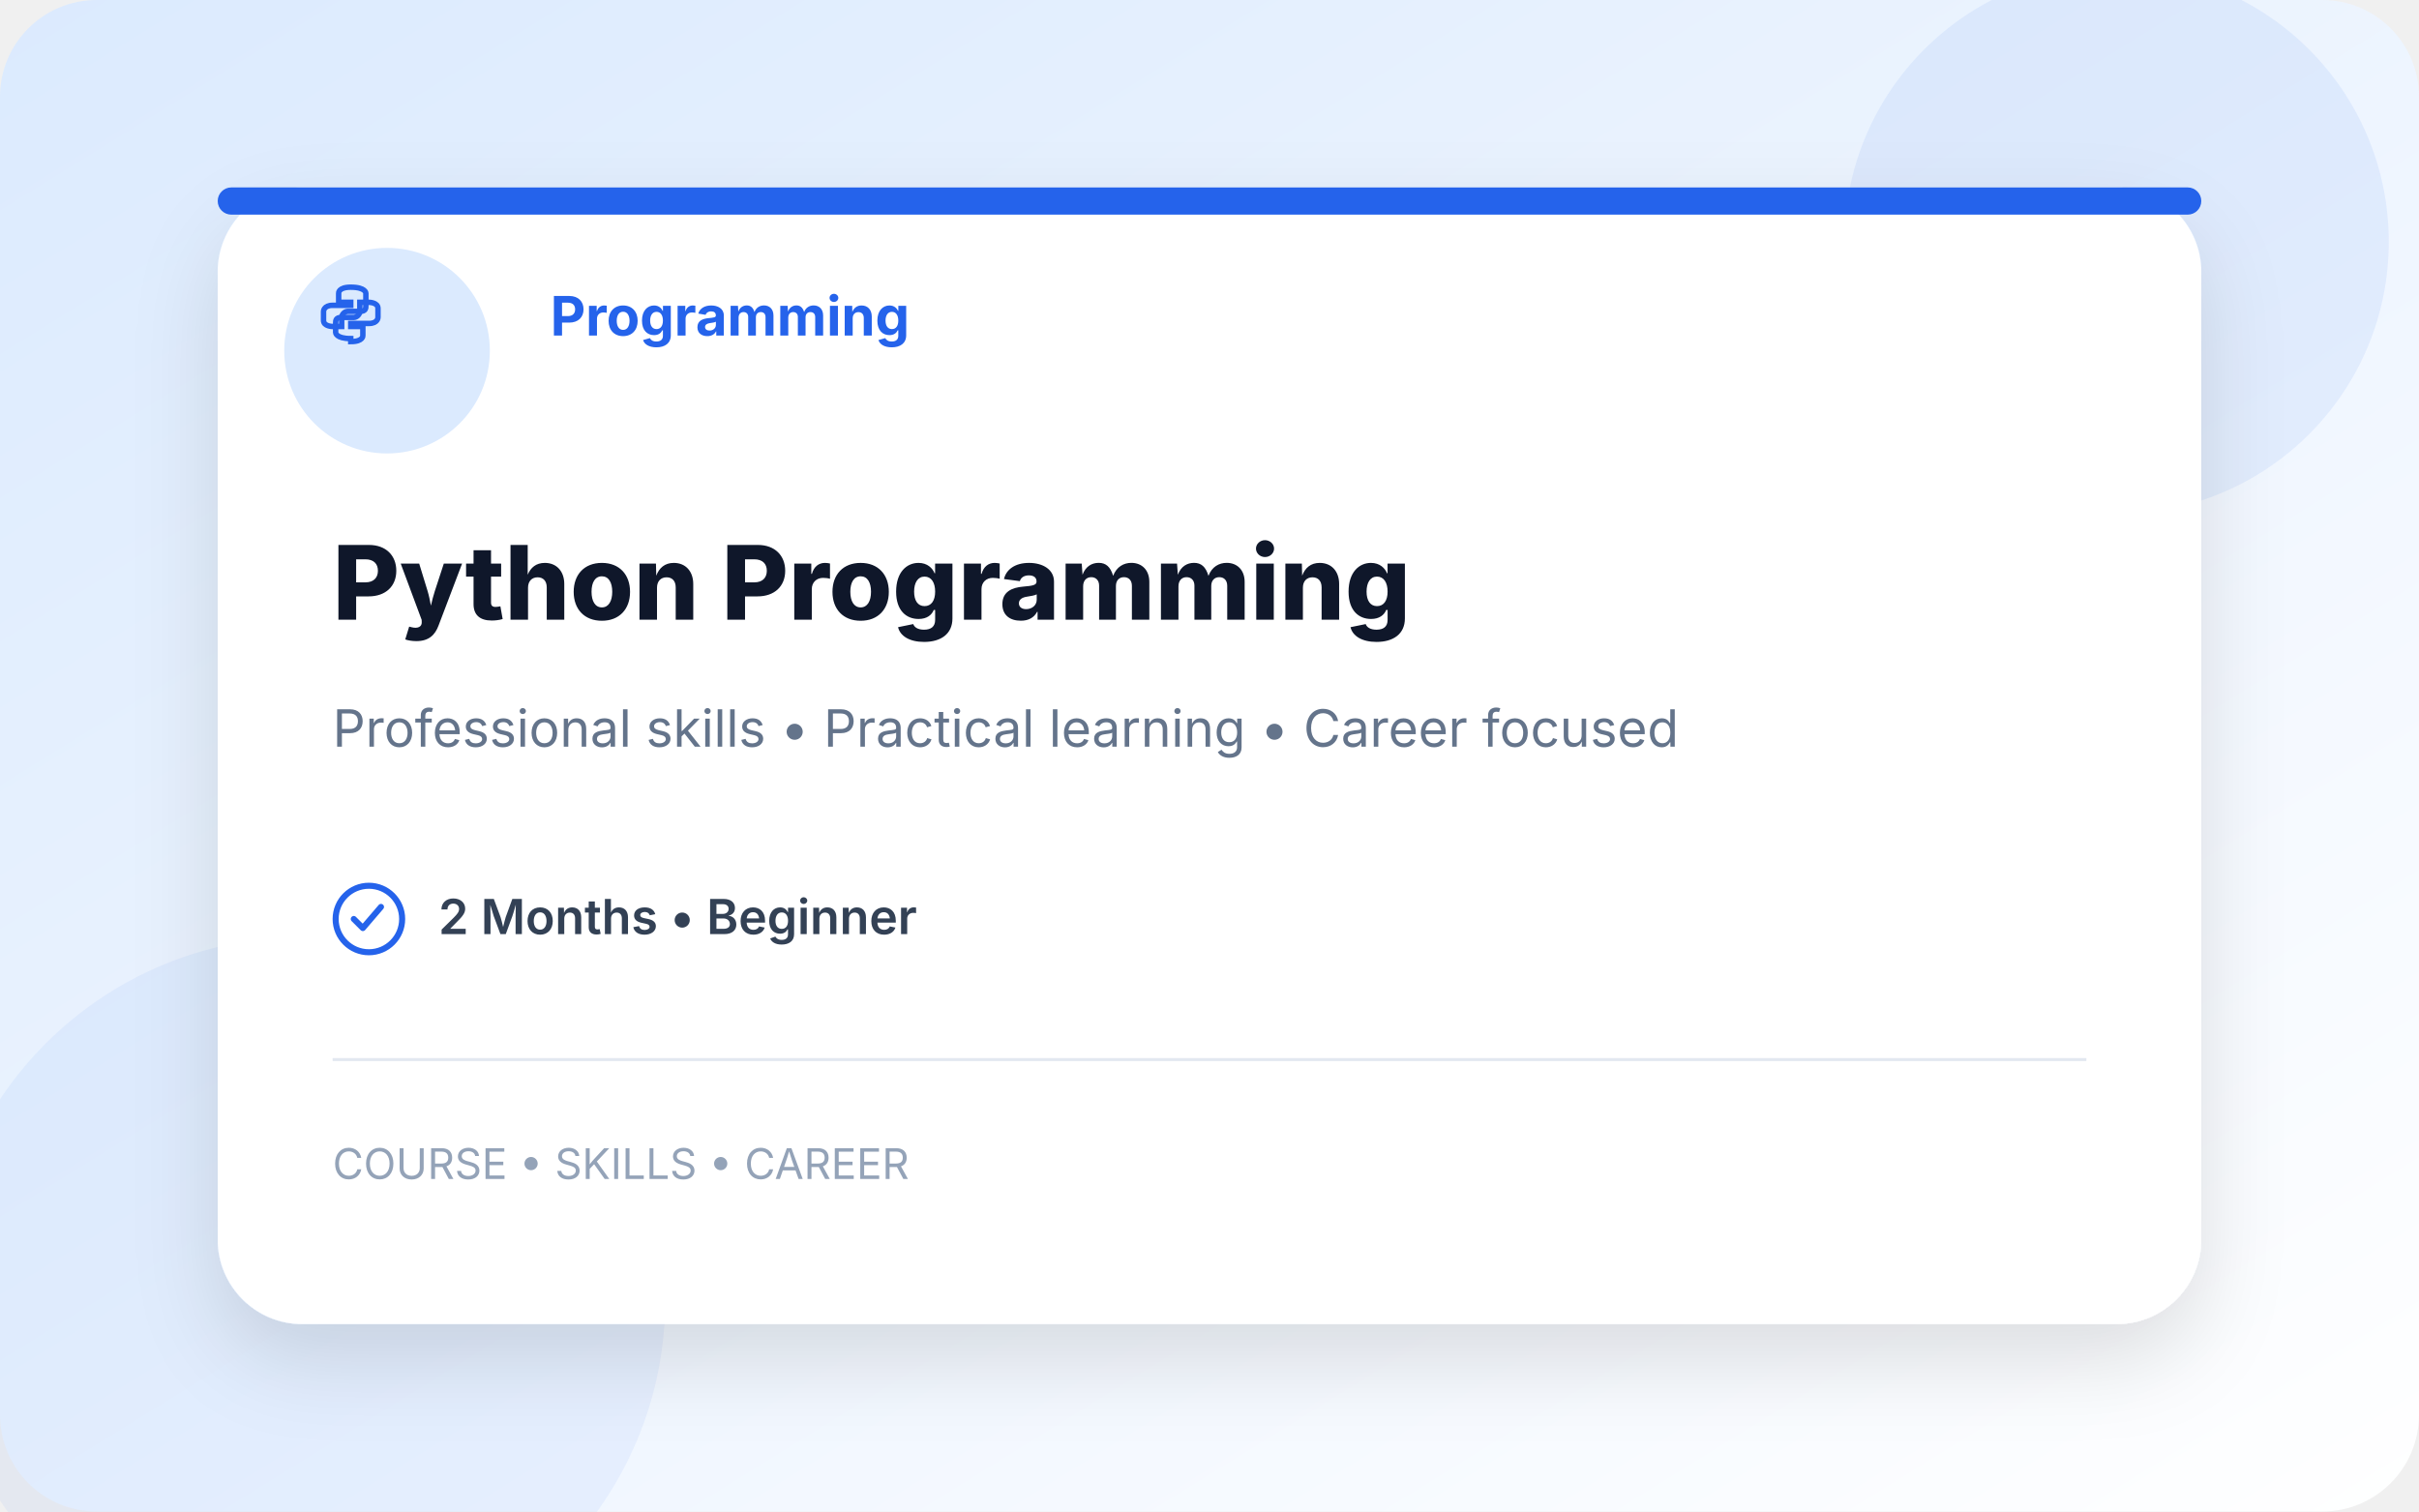
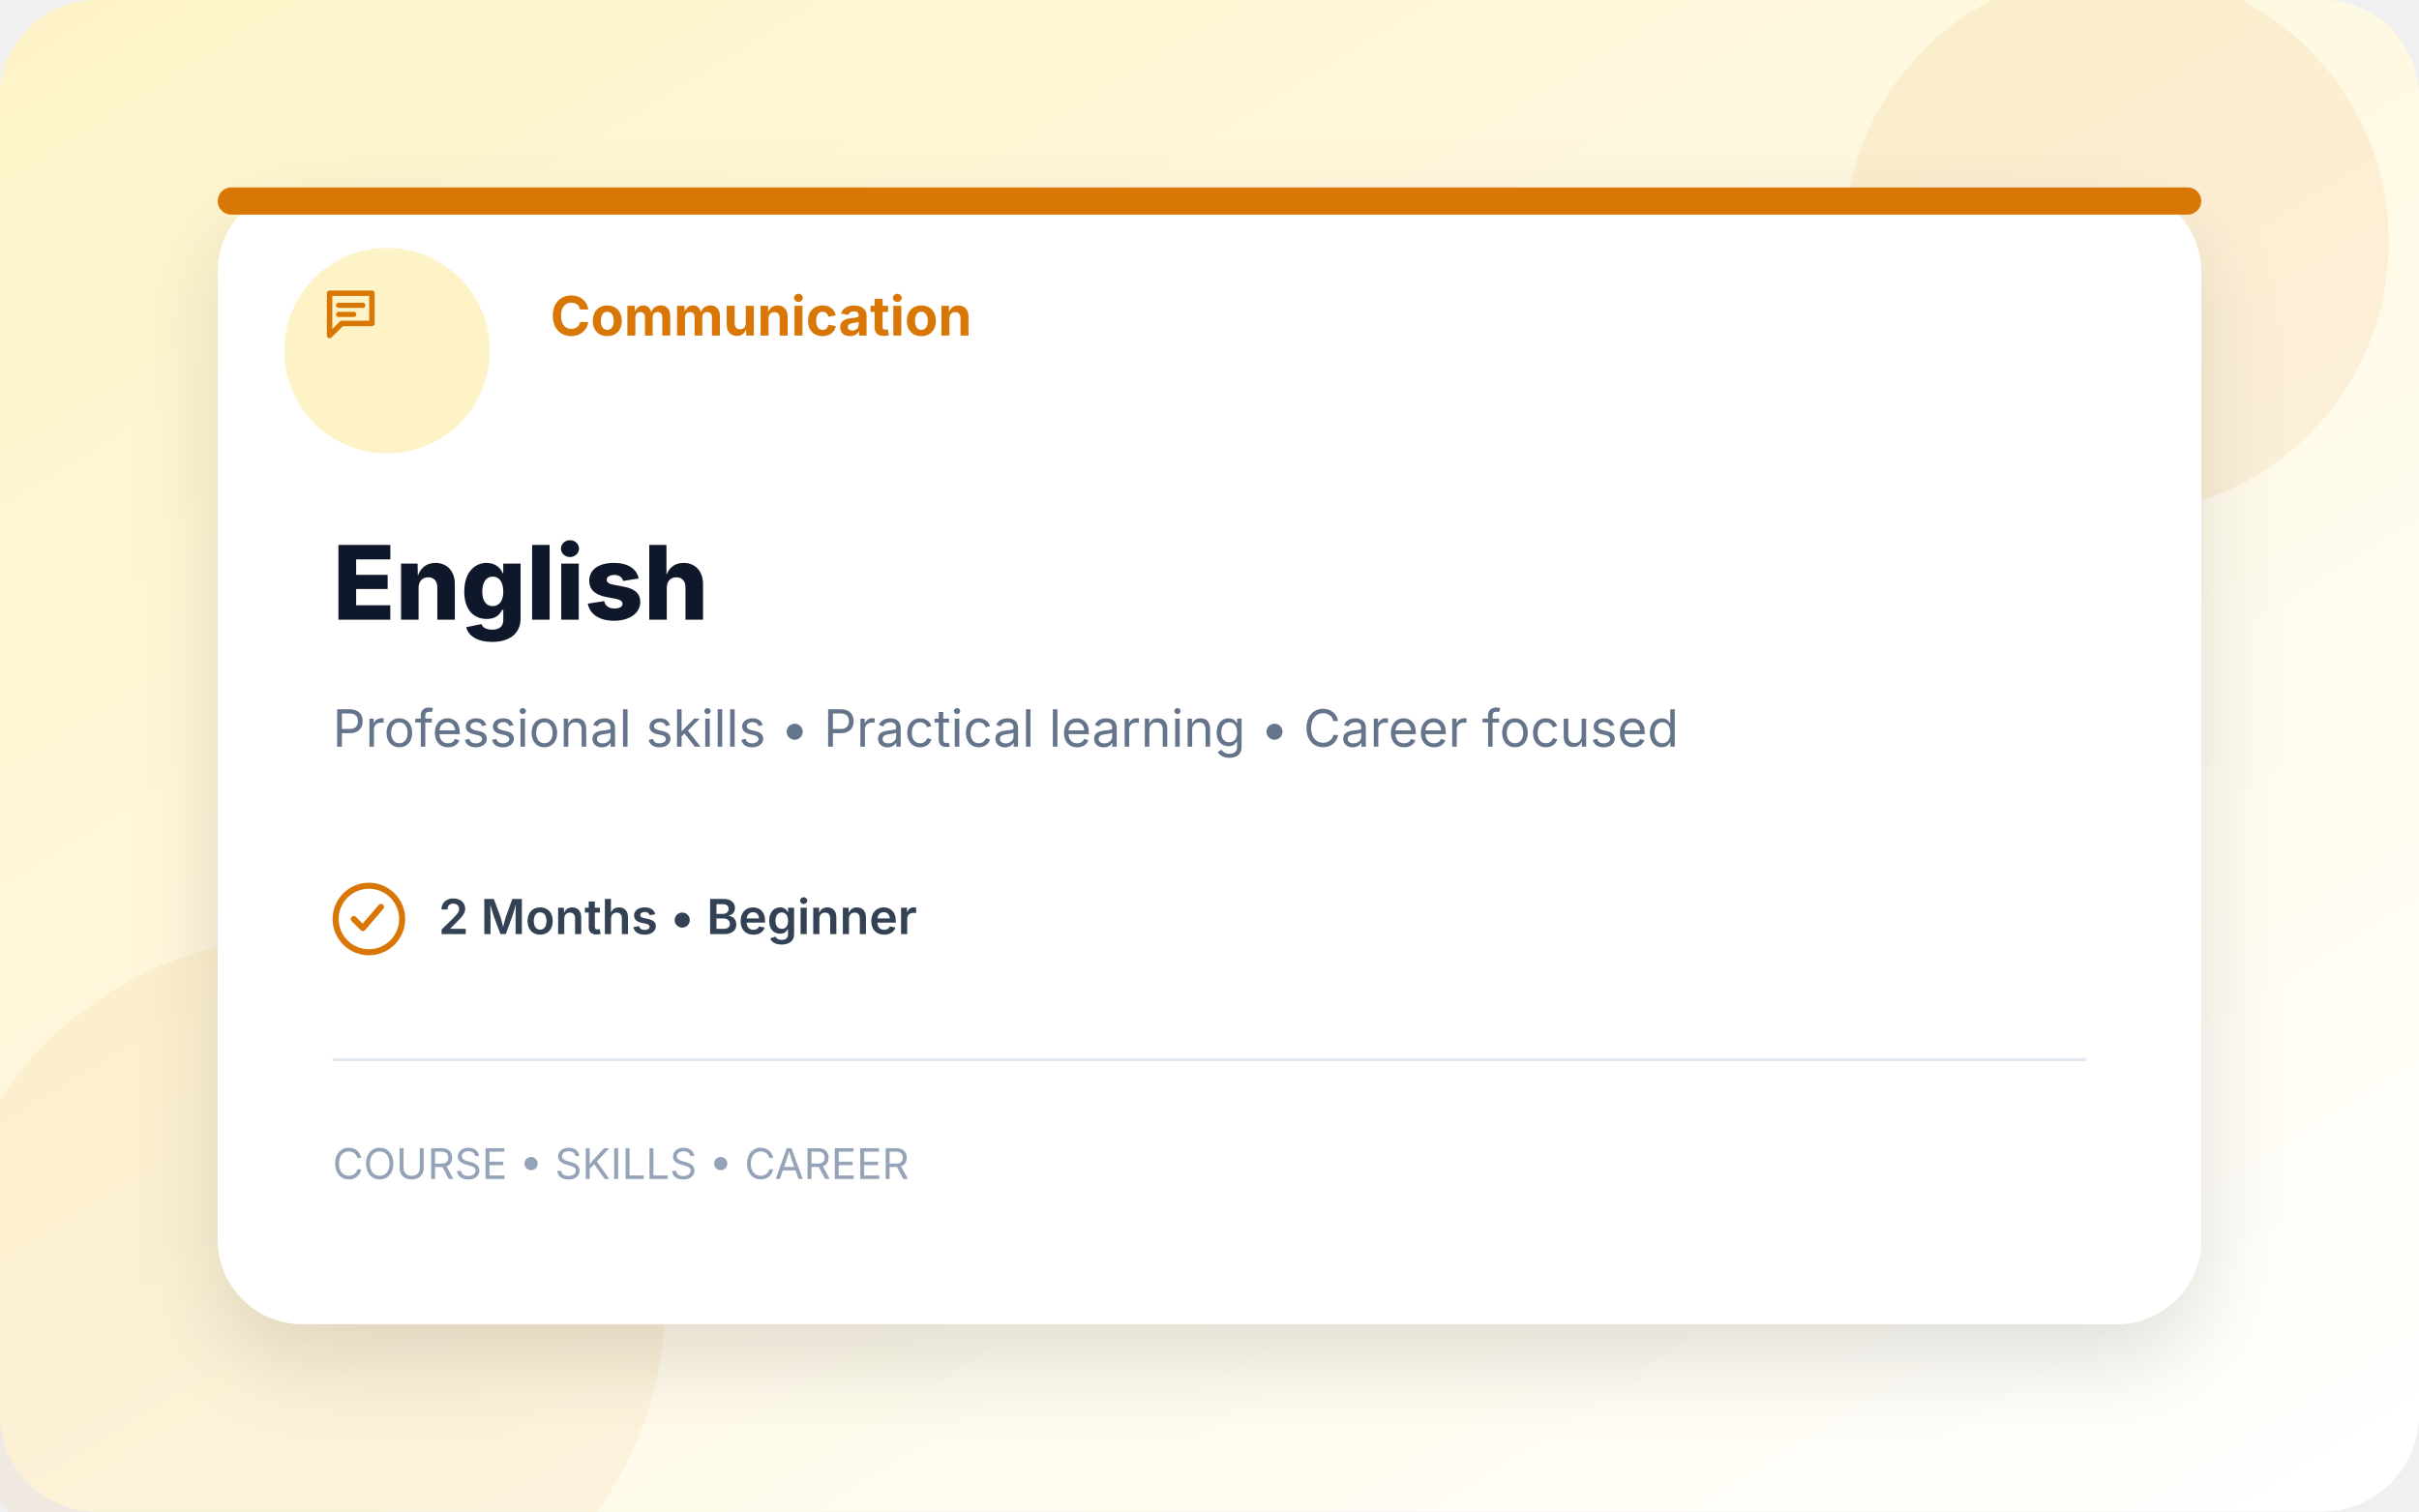
<svg xmlns="http://www.w3.org/2000/svg" viewBox="0 0 800 500" role="img" aria-labelledby="title desc">
  <defs>
    <linearGradient id="bg" x1="0" y1="0" x2="1" y2="1">
-       <stop offset="0" stop-color="#DBEAFE" />
+       <stop offset="0" stop-color="#FEF3C7" />
      <stop offset="1" stop-color="#ffffff" />
    </linearGradient>
    <filter id="shadow" x="-20%" y="-20%" width="140%" height="140%">
      <feDropShadow dx="0" dy="12" stdDeviation="14" flood-opacity=".12" />
    </filter>
  </defs>
  <rect width="800" height="500" rx="32" fill="url(#bg)" />
-   <circle cx="700" cy="80" r="90" fill="#2563EB" opacity=".08" />
-   <circle cx="100" cy="430" r="120" fill="#2563EB" opacity=".06" />
+   <circle cx="700" cy="80" r="90" fill="#D97706" opacity=".08" />
+   <circle cx="100" cy="430" r="120" fill="#D97706" opacity=".06" />
  <g filter="url(#shadow)">
    <rect x="72" y="62" width="656" height="376" rx="28" fill="#fff" />
  </g>
-   <rect x="72" y="62" width="656" height="9" rx="4.5" fill="#2563EB" />
-   <circle cx="128" cy="116" r="34" fill="#DBEAFE" />
-   <g transform="translate(104 92)" style="color:#2563EB">
-     <path d="M12 3c-4.2 0-4 2-4 2v3h4v1H6c-3 0-3 2-3 2v3c0 2 3 2 3 2h3v-3c0-1 1-2 2-2h4c2 0 2-1 2-2V5s0-2-5-2Z" fill="none" stroke="currentColor" stroke-width="1.8" />
-     <path d="M12 21c4.2 0 4-2 4-2v-3h-4v-1h6c3 0 3-2 3-2v-3c0-2-3-2-3-2h-3v3c0 1-1 2-2 2H9c-2 0-2 1-2 2v3s0 2 5 2Z" fill="none" stroke="currentColor" stroke-width="1.8" />
+   <rect x="72" y="62" width="656" height="9" rx="4.5" fill="#D97706" />
+   <circle cx="128" cy="116" r="34" fill="#FEF3C7" />
+   <g transform="translate(104 92)" style="color:#D97706">
+     <path d="M5 5h14v10H9l-4 4V5Z" fill="none" stroke="currentColor" stroke-width="1.8" stroke-linejoin="round" />
+     <path d="M8 9h8M8 12h5" stroke="currentColor" stroke-width="1.7" stroke-linecap="round" />
  </g>
-   <text x="182" y="111" font-family="Inter,Segoe UI,Arial,sans-serif" font-size="18" font-weight="700" fill="#2563EB">Programming</text>
-   <text x="110" y="205" font-family="Inter,Segoe UI,Arial,sans-serif" font-size="34" font-weight="800" fill="#0F172A">Python Programming</text>
+   <text x="182" y="111" font-family="Inter,Segoe UI,Arial,sans-serif" font-size="18" font-weight="700" fill="#D97706">Communication</text>
+   <text x="110" y="205" font-family="Inter,Segoe UI,Arial,sans-serif" font-size="34" font-weight="800" fill="#0F172A">English</text>
  <text x="110" y="247" font-family="Inter,Segoe UI,Arial,sans-serif" font-size="17" fill="#64748B">Professional skills • Practical learning • Career focused</text>
-   <g transform="translate(110 292)" style="color:#2563EB">
+   <g transform="translate(110 292)" style="color:#D97706">
    <circle cx="12" cy="12" r="11" fill="none" stroke="currentColor" stroke-width="2" />
    <path d="m7 12 3 3 6-7" fill="none" stroke="currentColor" stroke-width="2" stroke-linecap="round" stroke-linejoin="round" />
  </g>
  <text x="145" y="309" font-family="Inter,Segoe UI,Arial,sans-serif" font-size="16" font-weight="600" fill="#334155">2 Months  •  Beginner</text>
  <rect x="110" y="350" width="580" height="1" fill="#E2E8F0" />
  <text x="110" y="390" font-family="Inter,Segoe UI,Arial,sans-serif" font-size="14" fill="#94A3B8">COURSE • SKILLS • CAREER</text>
</svg>
